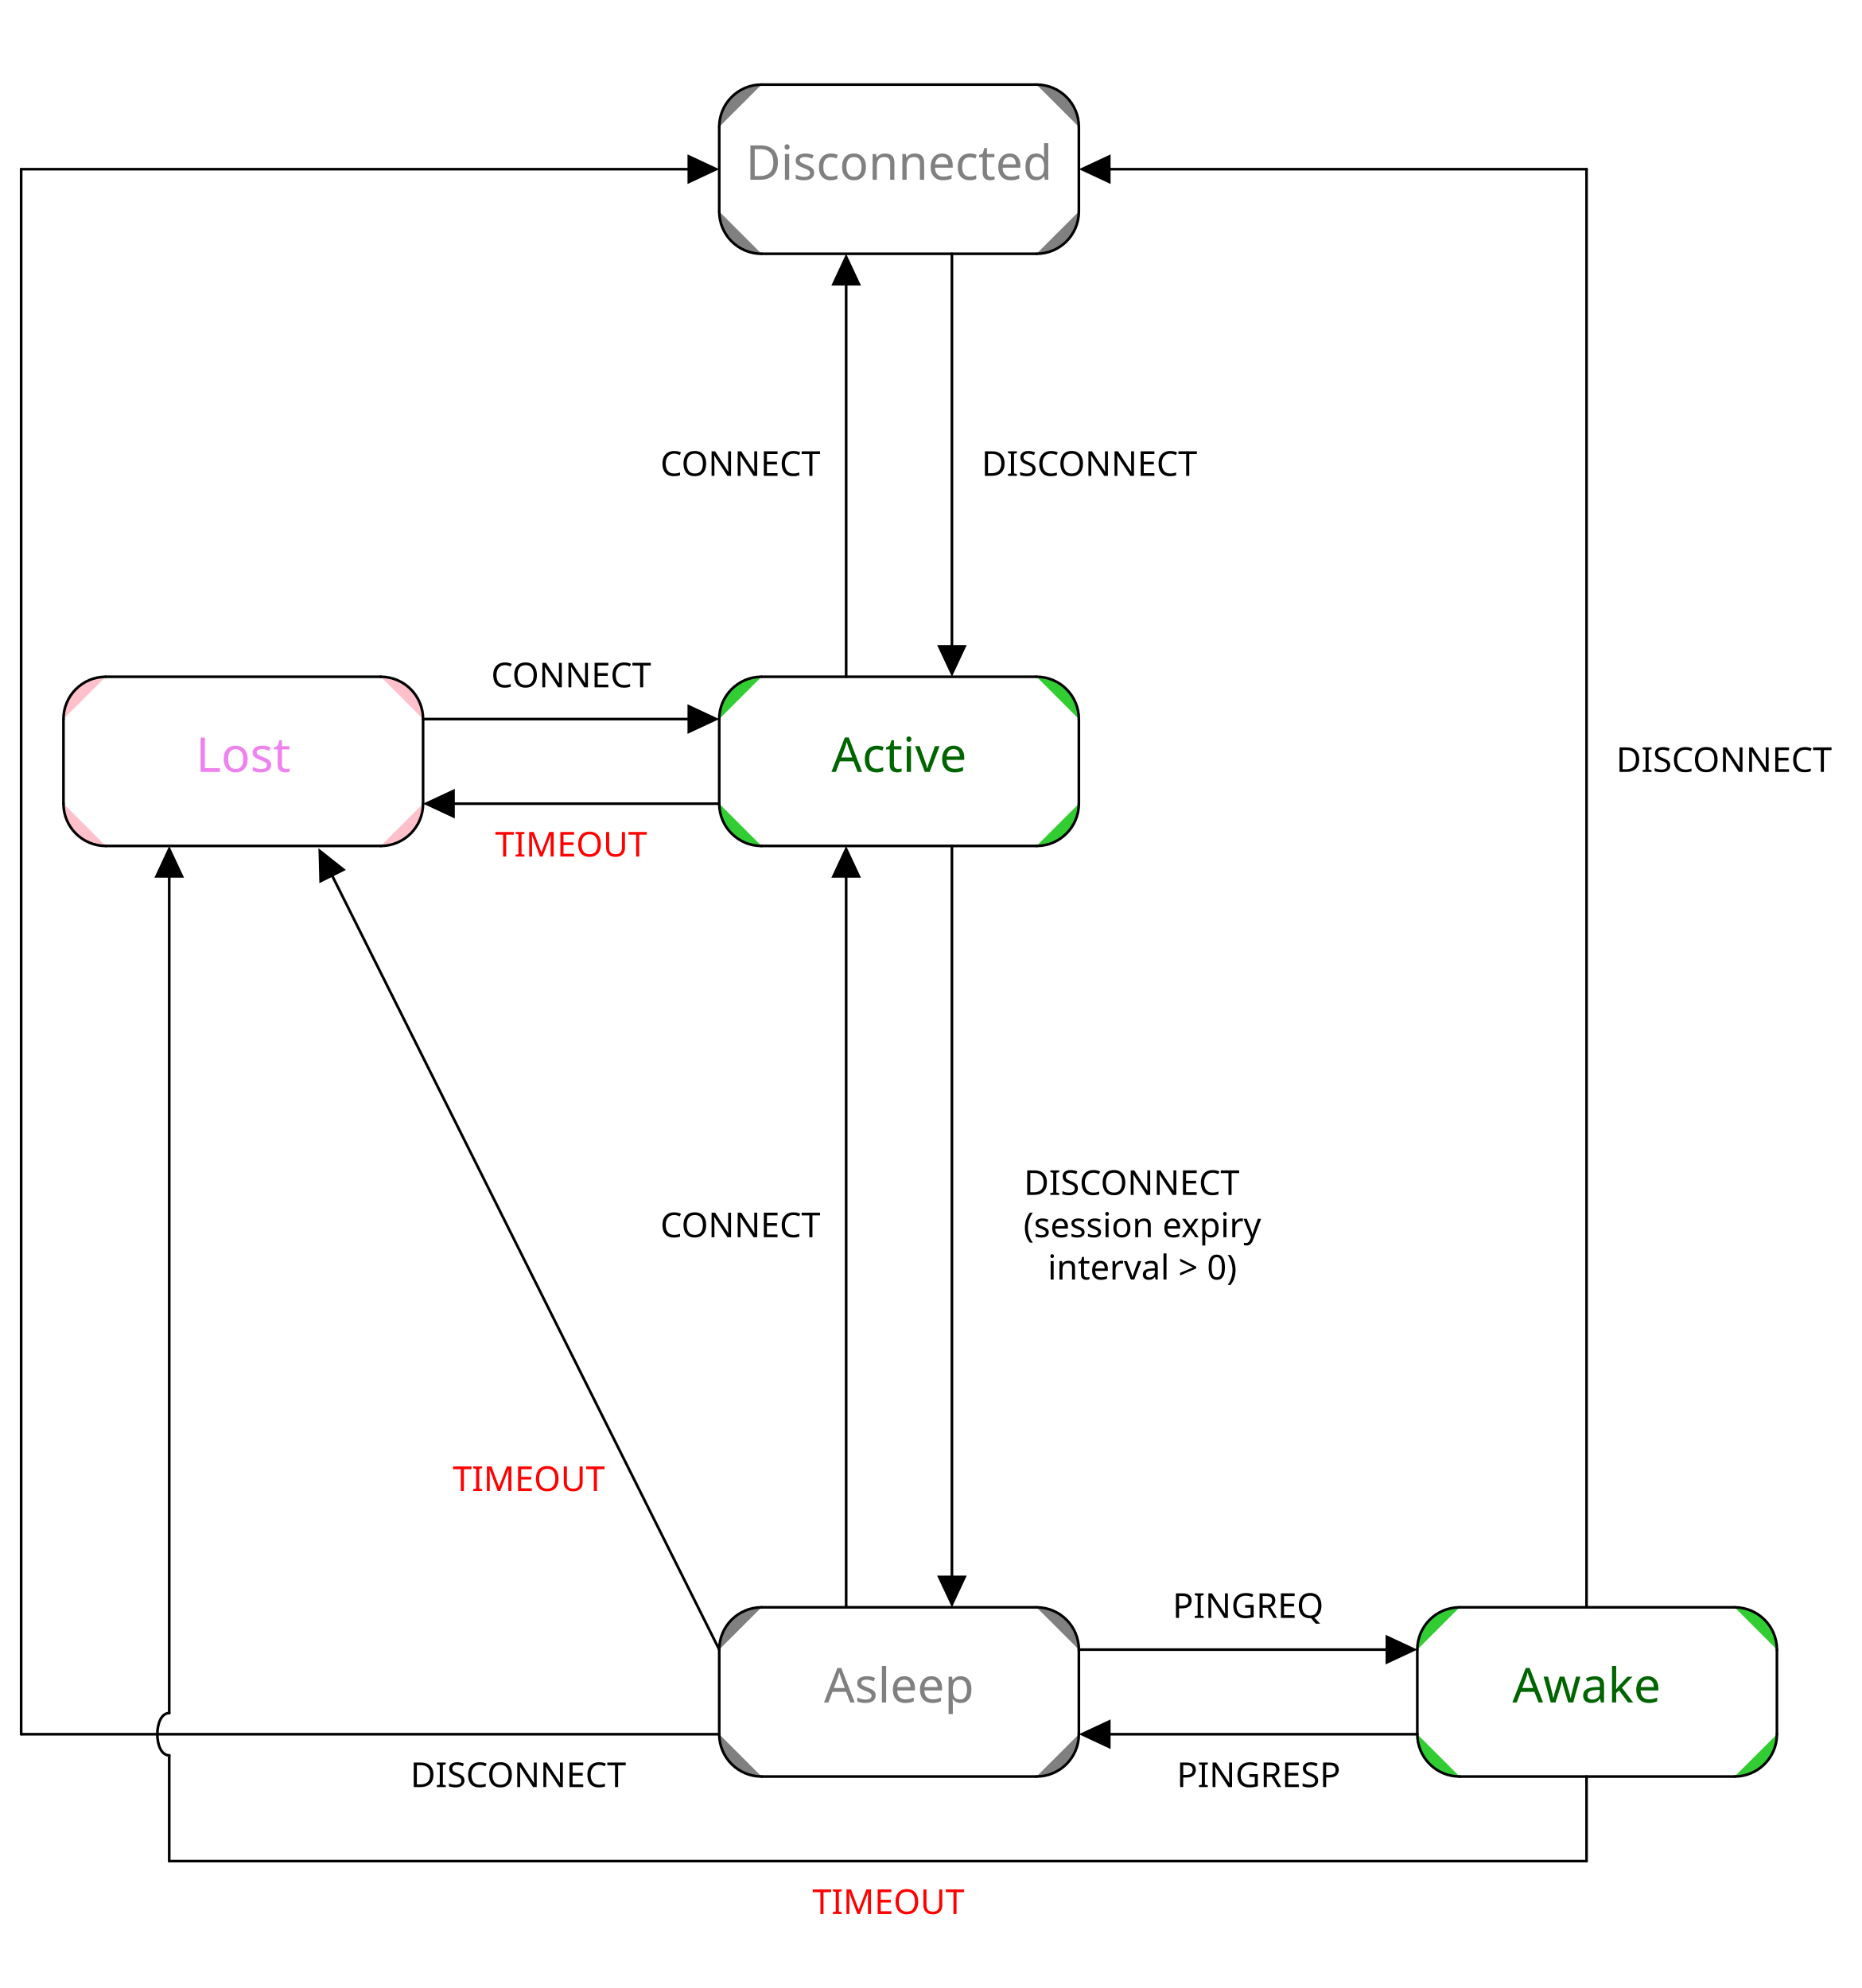
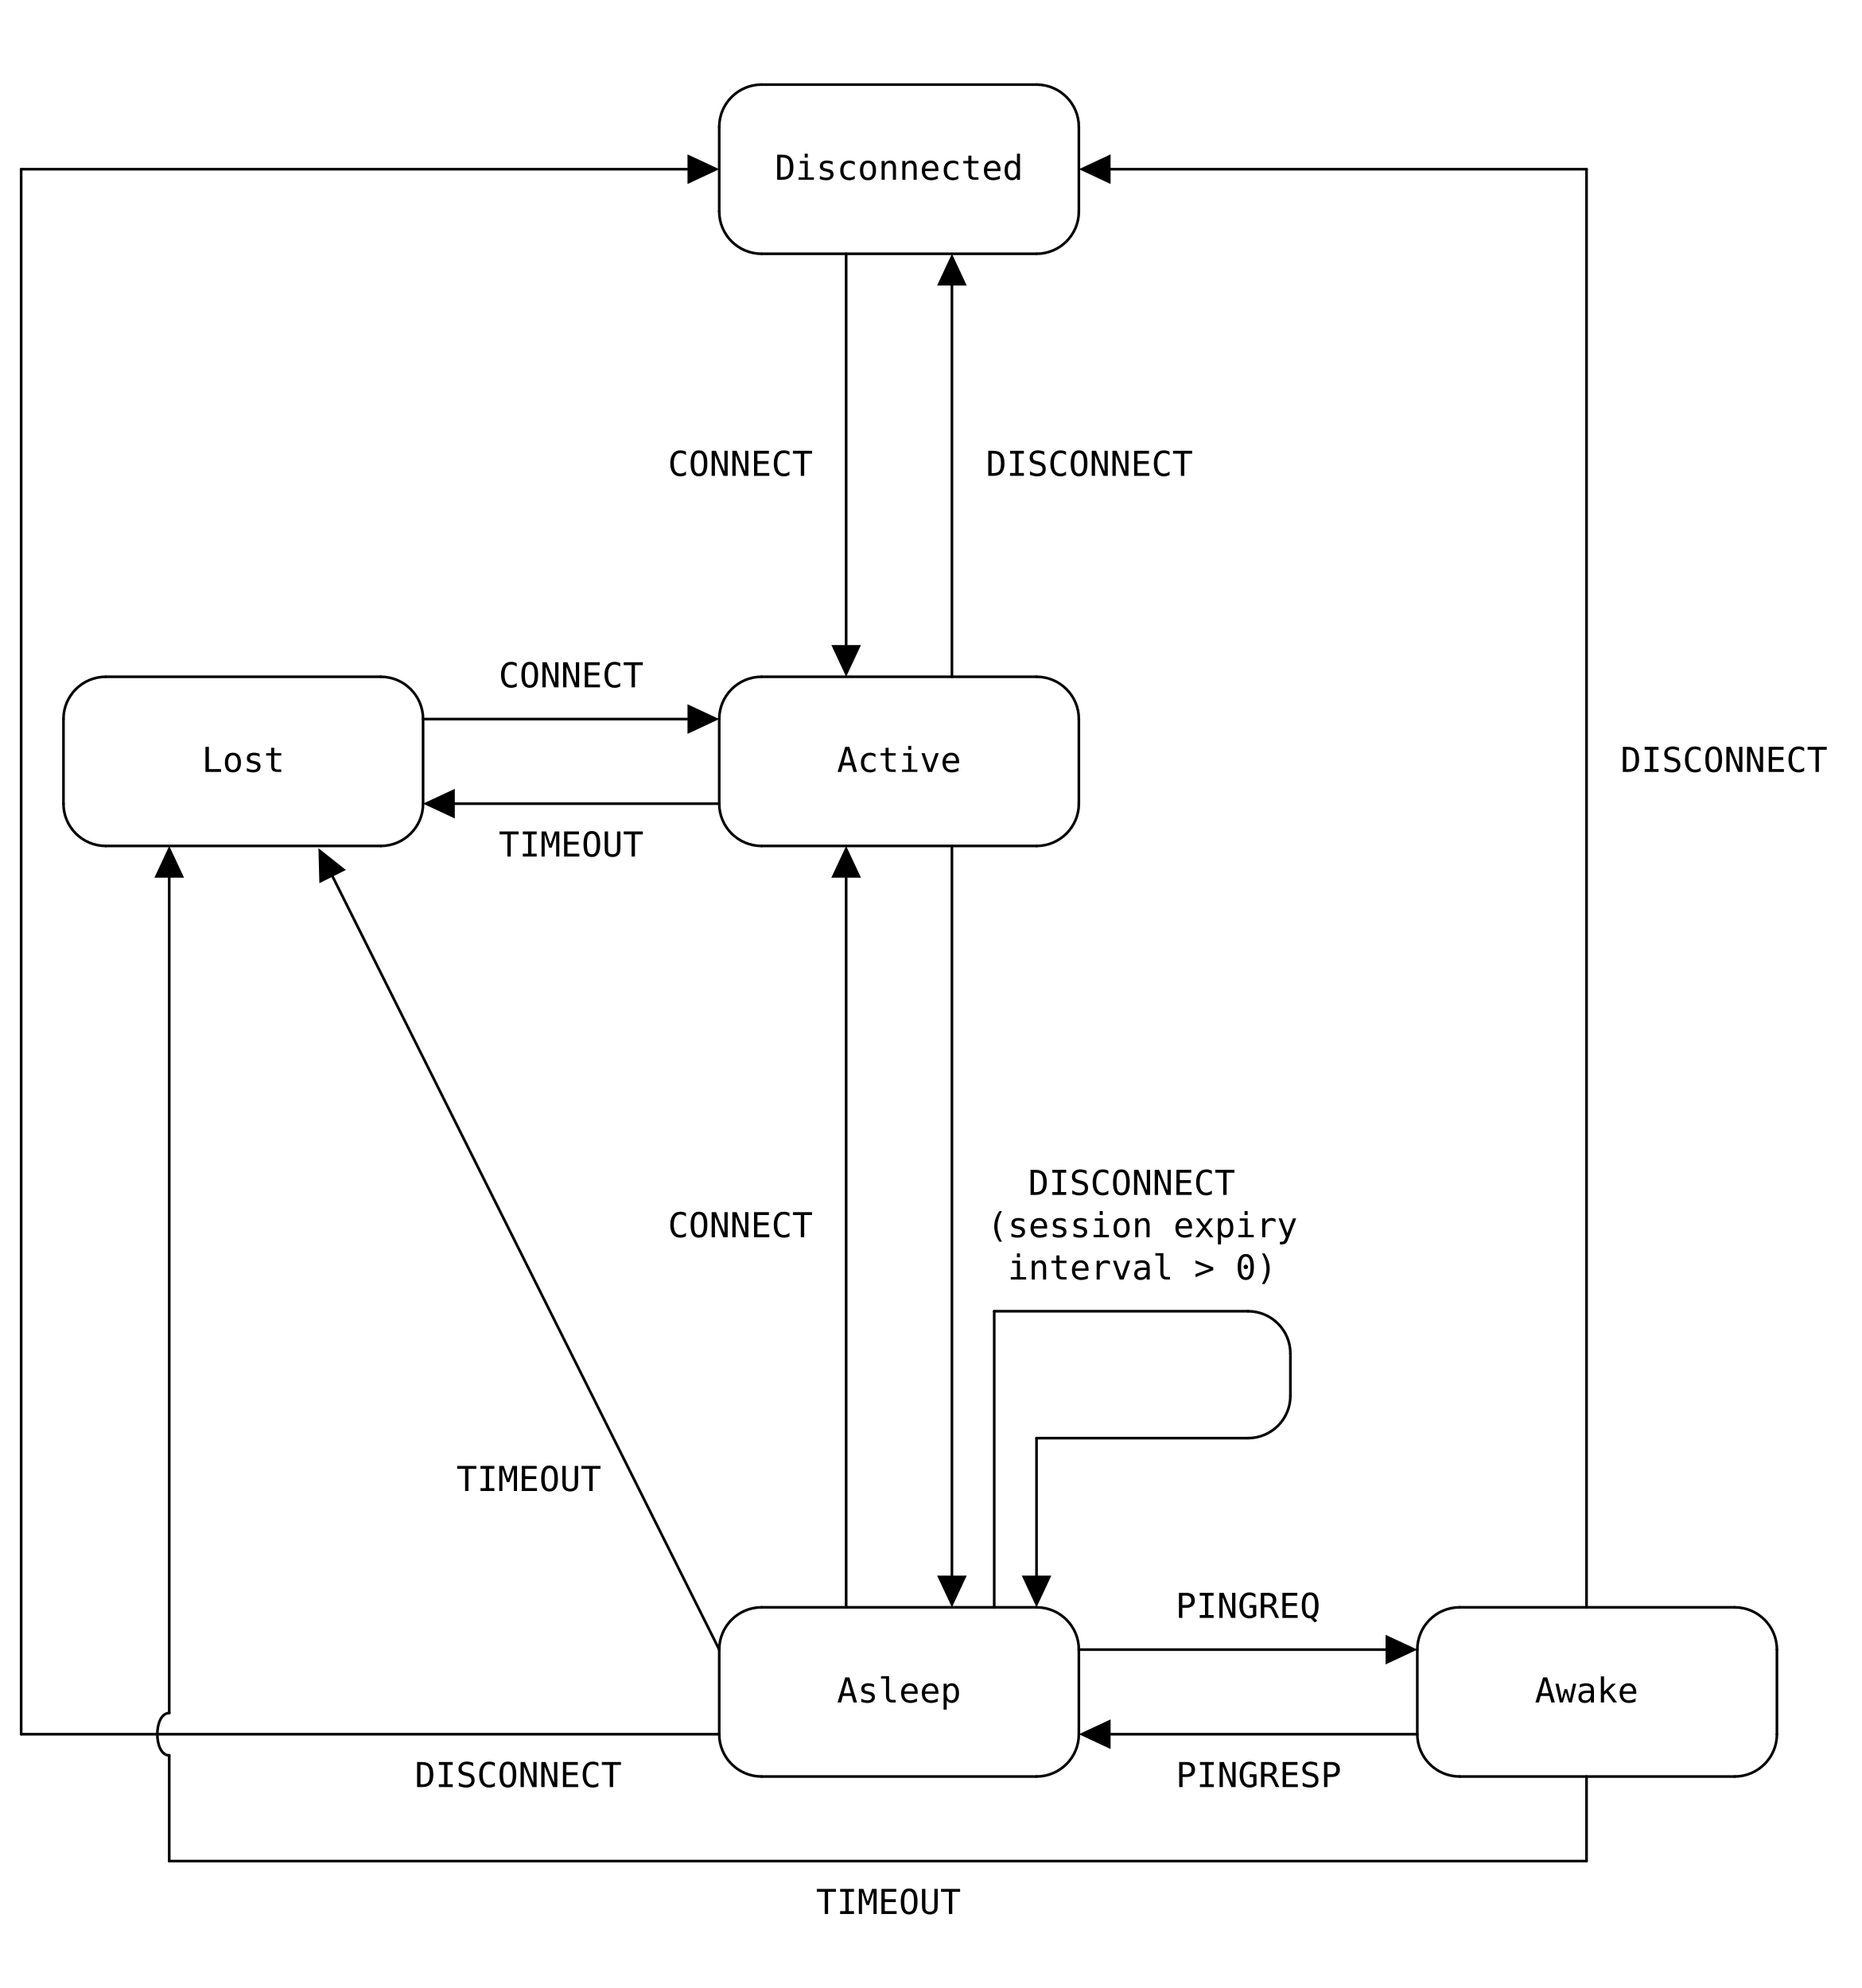
- <svg xmlns="http://www.w3.org/2000/svg" version="1.1" height="752" width="704" viewBox="0 0 704 752" class="diagram" text-anchor="middle" font-family="verdana" font-size="13px" stroke-linecap="round">
-   <style>
-   .active {font-size: 1.4em; fill: darkgreen;}
-   .inactive {font-size: 1.4em; fill: grey;}
-   .lost {font-size: 1.4em; fill: violet;}
-   .timeout {font-size: 1em; fill: red;}
- </style>
+ <svg xmlns="http://www.w3.org/2000/svg" version="1.1" height="752" width="704" viewBox="0 0 704 752" class="diagram" text-anchor="middle" font-family="monospace" font-size="13px" stroke-linecap="round">
  <path d="M 8,64 L 8,656" fill="none" stroke="black" />
  <path d="M 24,272 L 24,304" fill="none" stroke="black" />
  <path d="M 64,328 L 64,648" fill="none" stroke="black" />
  <path d="M 64,664 L 64,704" fill="none" stroke="black" />
  <path d="M 160,272 L 160,304" fill="none" stroke="black" />
  <path d="M 272,48 L 272,80" fill="none" stroke="black" />
  <path d="M 272,272 L 272,304" fill="none" stroke="black" />
  <path d="M 272,624 L 272,656" fill="none" stroke="black" />
-   <path d="M 320,104 L 320,256" fill="none" stroke="black" />
+   <path d="M 320,96 L 320,248" fill="none" stroke="black" />
  <path d="M 320,328 L 320,608" fill="none" stroke="black" />
-   <path d="M 360,96 L 360,248" fill="none" stroke="black" />
+   <path d="M 360,104 L 360,256" fill="none" stroke="black" />
  <path d="M 360,320 L 360,600" fill="none" stroke="black" />
+   <path d="M 376,496 L 376,608" fill="none" stroke="black" />
+   <path d="M 392,544 L 392,600" fill="none" stroke="black" />
  <path d="M 408,48 L 408,80" fill="none" stroke="black" />
  <path d="M 408,272 L 408,304" fill="none" stroke="black" />
  <path d="M 408,624 L 408,656" fill="none" stroke="black" />
+   <path d="M 488,512 L 488,528" fill="none" stroke="black" />
  <path d="M 536,624 L 536,656" fill="none" stroke="black" />
  <path d="M 600,64 L 600,608" fill="none" stroke="black" />
  <path d="M 600,672 L 600,704" fill="none" stroke="black" />
  <path d="M 672,624 L 672,656" fill="none" stroke="black" />
  <path d="M 288,32 L 392,32" fill="none" stroke="black" />
  <path d="M 8,64 L 264,64" fill="none" stroke="black" />
  <path d="M 416,64 L 600,64" fill="none" stroke="black" />
  <path d="M 288,96 L 392,96" fill="none" stroke="black" />
  <path d="M 40,256 L 144,256" fill="none" stroke="black" />
  <path d="M 288,256 L 392,256" fill="none" stroke="black" />
  <path d="M 160,272 L 264,272" fill="none" stroke="black" />
  <path d="M 168,304 L 272,304" fill="none" stroke="black" />
  <path d="M 40,320 L 144,320" fill="none" stroke="black" />
  <path d="M 288,320 L 392,320" fill="none" stroke="black" />
+   <path d="M 376,496 L 472,496" fill="none" stroke="black" />
+   <path d="M 392,544 L 472,544" fill="none" stroke="black" />
  <path d="M 288,608 L 392,608" fill="none" stroke="black" />
  <path d="M 552,608 L 656,608" fill="none" stroke="black" />
  <path d="M 408,624 L 528,624" fill="none" stroke="black" />
  <path d="M 8,656 L 272,656" fill="none" stroke="black" />
  <path d="M 416,656 L 536,656" fill="none" stroke="black" />
  <path d="M 288,672 L 392,672" fill="none" stroke="black" />
  <path d="M 552,672 L 656,672" fill="none" stroke="black" />
  <path d="M 64,704 L 600,704" fill="none" stroke="black" />
  <path d="M 124,328 L 272,624" fill="none" stroke="black" />
-   <path d="M 288,32 C 279.169,32 272,39.169 272,48" fill="grey" stroke="black" />
-   <path d="M 392,32 C 400.831,32 408,39.169 408,48" fill="grey" stroke="black" />
-   <path d="M 288,96 C 279.169,96 272,88.831 272,80" fill="grey" stroke="black" />
-   <path d="M 392,96 C 400.831,96 408,88.831 408,80" fill="grey" stroke="black" />
-   <path d="M 40,256 C 31.169,256 24,263.169 24,272" fill="pink" stroke="black" />
-   <path d="M 144,256 C 152.831,256 160,263.169 160,272" fill="pink" stroke="black" />
-   <path d="M 288,256 C 279.169,256 272,263.169 272,272" fill="limegreen" stroke="black" />
-   <path d="M 392,256 C 400.831,256 408,263.169 408,272" fill="limegreen" stroke="black" />
-   <path d="M 40,320 C 31.169,320 24,312.831 24,304" fill="pink" stroke="black" />
-   <path d="M 144,320 C 152.831,320 160,312.831 160,304" fill="pink" stroke="black" />
-   <path d="M 288,320 C 279.169,320 272,312.831 272,304" fill="limegreen" stroke="black" />
-   <path d="M 392,320 C 400.831,320 408,312.831 408,304" fill="limegreen" stroke="black" />
-   <path d="M 288,608 C 279.169,608 272,615.169 272,624" fill="grey" stroke="black" />
-   <path d="M 392,608 C 400.831,608 408,615.169 408,624" fill="grey" stroke="black" />
-   <path d="M 552,608 C 543.169,608 536,615.169 536,624" fill="limegreen" stroke="black" />
-   <path d="M 656,608 C 664.831,608 672,615.169 672,624" fill="limegreen" stroke="black" />
-   <path d="M 288,672 C 279.169,672 272,664.831 272,656" fill="grey" stroke="black" />
-   <path d="M 392,672 C 400.831,672 408,664.831 408,656" fill="grey" stroke="black" />
-   <path d="M 552,672 C 543.169,672 536,664.831 536,656" fill="limegreen" stroke="black" />
-   <path d="M 656,672 C 664.831,672 672,664.831 672,656" fill="limegreen" stroke="black" />
+   <path d="M 288,32 C 279.169,32 272,39.169 272,48" fill="none" stroke="black" />
+   <path d="M 392,32 C 400.831,32 408,39.169 408,48" fill="none" stroke="black" />
+   <path d="M 288,96 C 279.169,96 272,88.831 272,80" fill="none" stroke="black" />
+   <path d="M 392,96 C 400.831,96 408,88.831 408,80" fill="none" stroke="black" />
+   <path d="M 40,256 C 31.169,256 24,263.169 24,272" fill="none" stroke="black" />
+   <path d="M 144,256 C 152.831,256 160,263.169 160,272" fill="none" stroke="black" />
+   <path d="M 288,256 C 279.169,256 272,263.169 272,272" fill="none" stroke="black" />
+   <path d="M 392,256 C 400.831,256 408,263.169 408,272" fill="none" stroke="black" />
+   <path d="M 40,320 C 31.169,320 24,312.831 24,304" fill="none" stroke="black" />
+   <path d="M 144,320 C 152.831,320 160,312.831 160,304" fill="none" stroke="black" />
+   <path d="M 288,320 C 279.169,320 272,312.831 272,304" fill="none" stroke="black" />
+   <path d="M 392,320 C 400.831,320 408,312.831 408,304" fill="none" stroke="black" />
+   <path d="M 472,496 C 480.831,496 488,503.169 488,512" fill="none" stroke="black" />
+   <path d="M 472,544 C 480.831,544 488,536.831 488,528" fill="none" stroke="black" />
+   <path d="M 288,608 C 279.169,608 272,615.169 272,624" fill="none" stroke="black" />
+   <path d="M 392,608 C 400.831,608 408,615.169 408,624" fill="none" stroke="black" />
+   <path d="M 552,608 C 543.169,608 536,615.169 536,624" fill="none" stroke="black" />
+   <path d="M 656,608 C 664.831,608 672,615.169 672,624" fill="none" stroke="black" />
+   <path d="M 288,672 C 279.169,672 272,664.831 272,656" fill="none" stroke="black" />
+   <path d="M 392,672 C 400.831,672 408,664.831 408,656" fill="none" stroke="black" />
+   <path d="M 552,672 C 543.169,672 536,664.831 536,656" fill="none" stroke="black" />
+   <path d="M 656,672 C 664.831,672 672,664.831 672,656" fill="none" stroke="black" />
  <polygon class="arrowhead" points="536,624 524,618.4 524,629.6" fill="black" transform="rotate(0,528,624)" />
  <polygon class="arrowhead" points="424,656 412,650.4 412,661.6" fill="black" transform="rotate(180,416,656)" />
  <polygon class="arrowhead" points="424,64 412,58.4 412,69.6" fill="black" transform="rotate(180,416,64)" />
+   <polygon class="arrowhead" points="400,600 388,594.4 388,605.6" fill="black" transform="rotate(90,392,600)" />
  <polygon class="arrowhead" points="368,600 356,594.4 356,605.6" fill="black" transform="rotate(90,360,600)" />
-   <polygon class="arrowhead" points="368,248 356,242.4 356,253.6" fill="black" transform="rotate(90,360,248)" />
+   <polygon class="arrowhead" points="368,104 356,98.4 356,109.6" fill="black" transform="rotate(270,360,104)" />
  <polygon class="arrowhead" points="328,328 316,322.4 316,333.6" fill="black" transform="rotate(270,320,328)" />
-   <polygon class="arrowhead" points="328,104 316,98.4 316,109.6" fill="black" transform="rotate(270,320,104)" />
+   <polygon class="arrowhead" points="328,248 316,242.4 316,253.6" fill="black" transform="rotate(90,320,248)" />
  <polygon class="arrowhead" points="272,272 260,266.4 260,277.6" fill="black" transform="rotate(0,264,272)" />
  <polygon class="arrowhead" points="272,64 260,58.4 260,69.6" fill="black" transform="rotate(0,264,64)" />
  <polygon class="arrowhead" points="176,304 164,298.4 164,309.6" fill="black" transform="rotate(180,168,304)" />
  <polygon class="arrowhead" points="132,328 120,322.4 120,333.6" fill="black" transform="rotate(243.4349,124,328)" />
  <path class="jump" d="M 64,664 C 58,664 58,648 64,648" fill="none" stroke="black" />
  <polygon class="arrowhead" points="72,328 60,322.4 60,333.6" fill="black" transform="rotate(270,64,328)" />
  <g class="text">
-     <text x="340" y="68" class="inactive">Disconnected</text>
+     <text x="340" y="68">Disconnected</text>
    <text x="280" y="180">CONNECT</text>
    <text x="412" y="180">DISCONNECT</text>
    <text x="216" y="260">CONNECT</text>
-     <text x="92" y="292" class="lost">Lost</text>
-     <text x="340" y="292" class="active">Active</text>
+     <text x="92" y="292">Lost</text>
+     <text x="340" y="292">Active</text>
    <text x="652" y="292">DISCONNECT</text>
-     <text x="216" y="324" class="timeout">TIMEOUT</text>
+     <text x="216" y="324">TIMEOUT</text>
    <text x="428" y="452">DISCONNECT</text>
    <text x="280" y="468">CONNECT</text>
    <text x="432" y="468">(session expiry</text>
    <text x="432" y="484">interval &gt; 0)</text>
-     <text x="200" y="564" class="timeout">TIMEOUT</text>
+     <text x="200" y="564">TIMEOUT</text>
    <text x="472" y="612">PINGREQ</text>
-     <text x="340" y="644" class="inactive">Asleep</text>
-     <text x="600" y="644" class="active">Awake</text>
+     <text x="340" y="644">Asleep</text>
+     <text x="600" y="644">Awake</text>
    <text x="196" y="676">DISCONNECT</text>
    <text x="476" y="676">PINGRESP</text>
-     <text x="336" y="724" class="timeout">TIMEOUT</text>
+     <text x="336" y="724">TIMEOUT</text>
  </g>
</svg>
